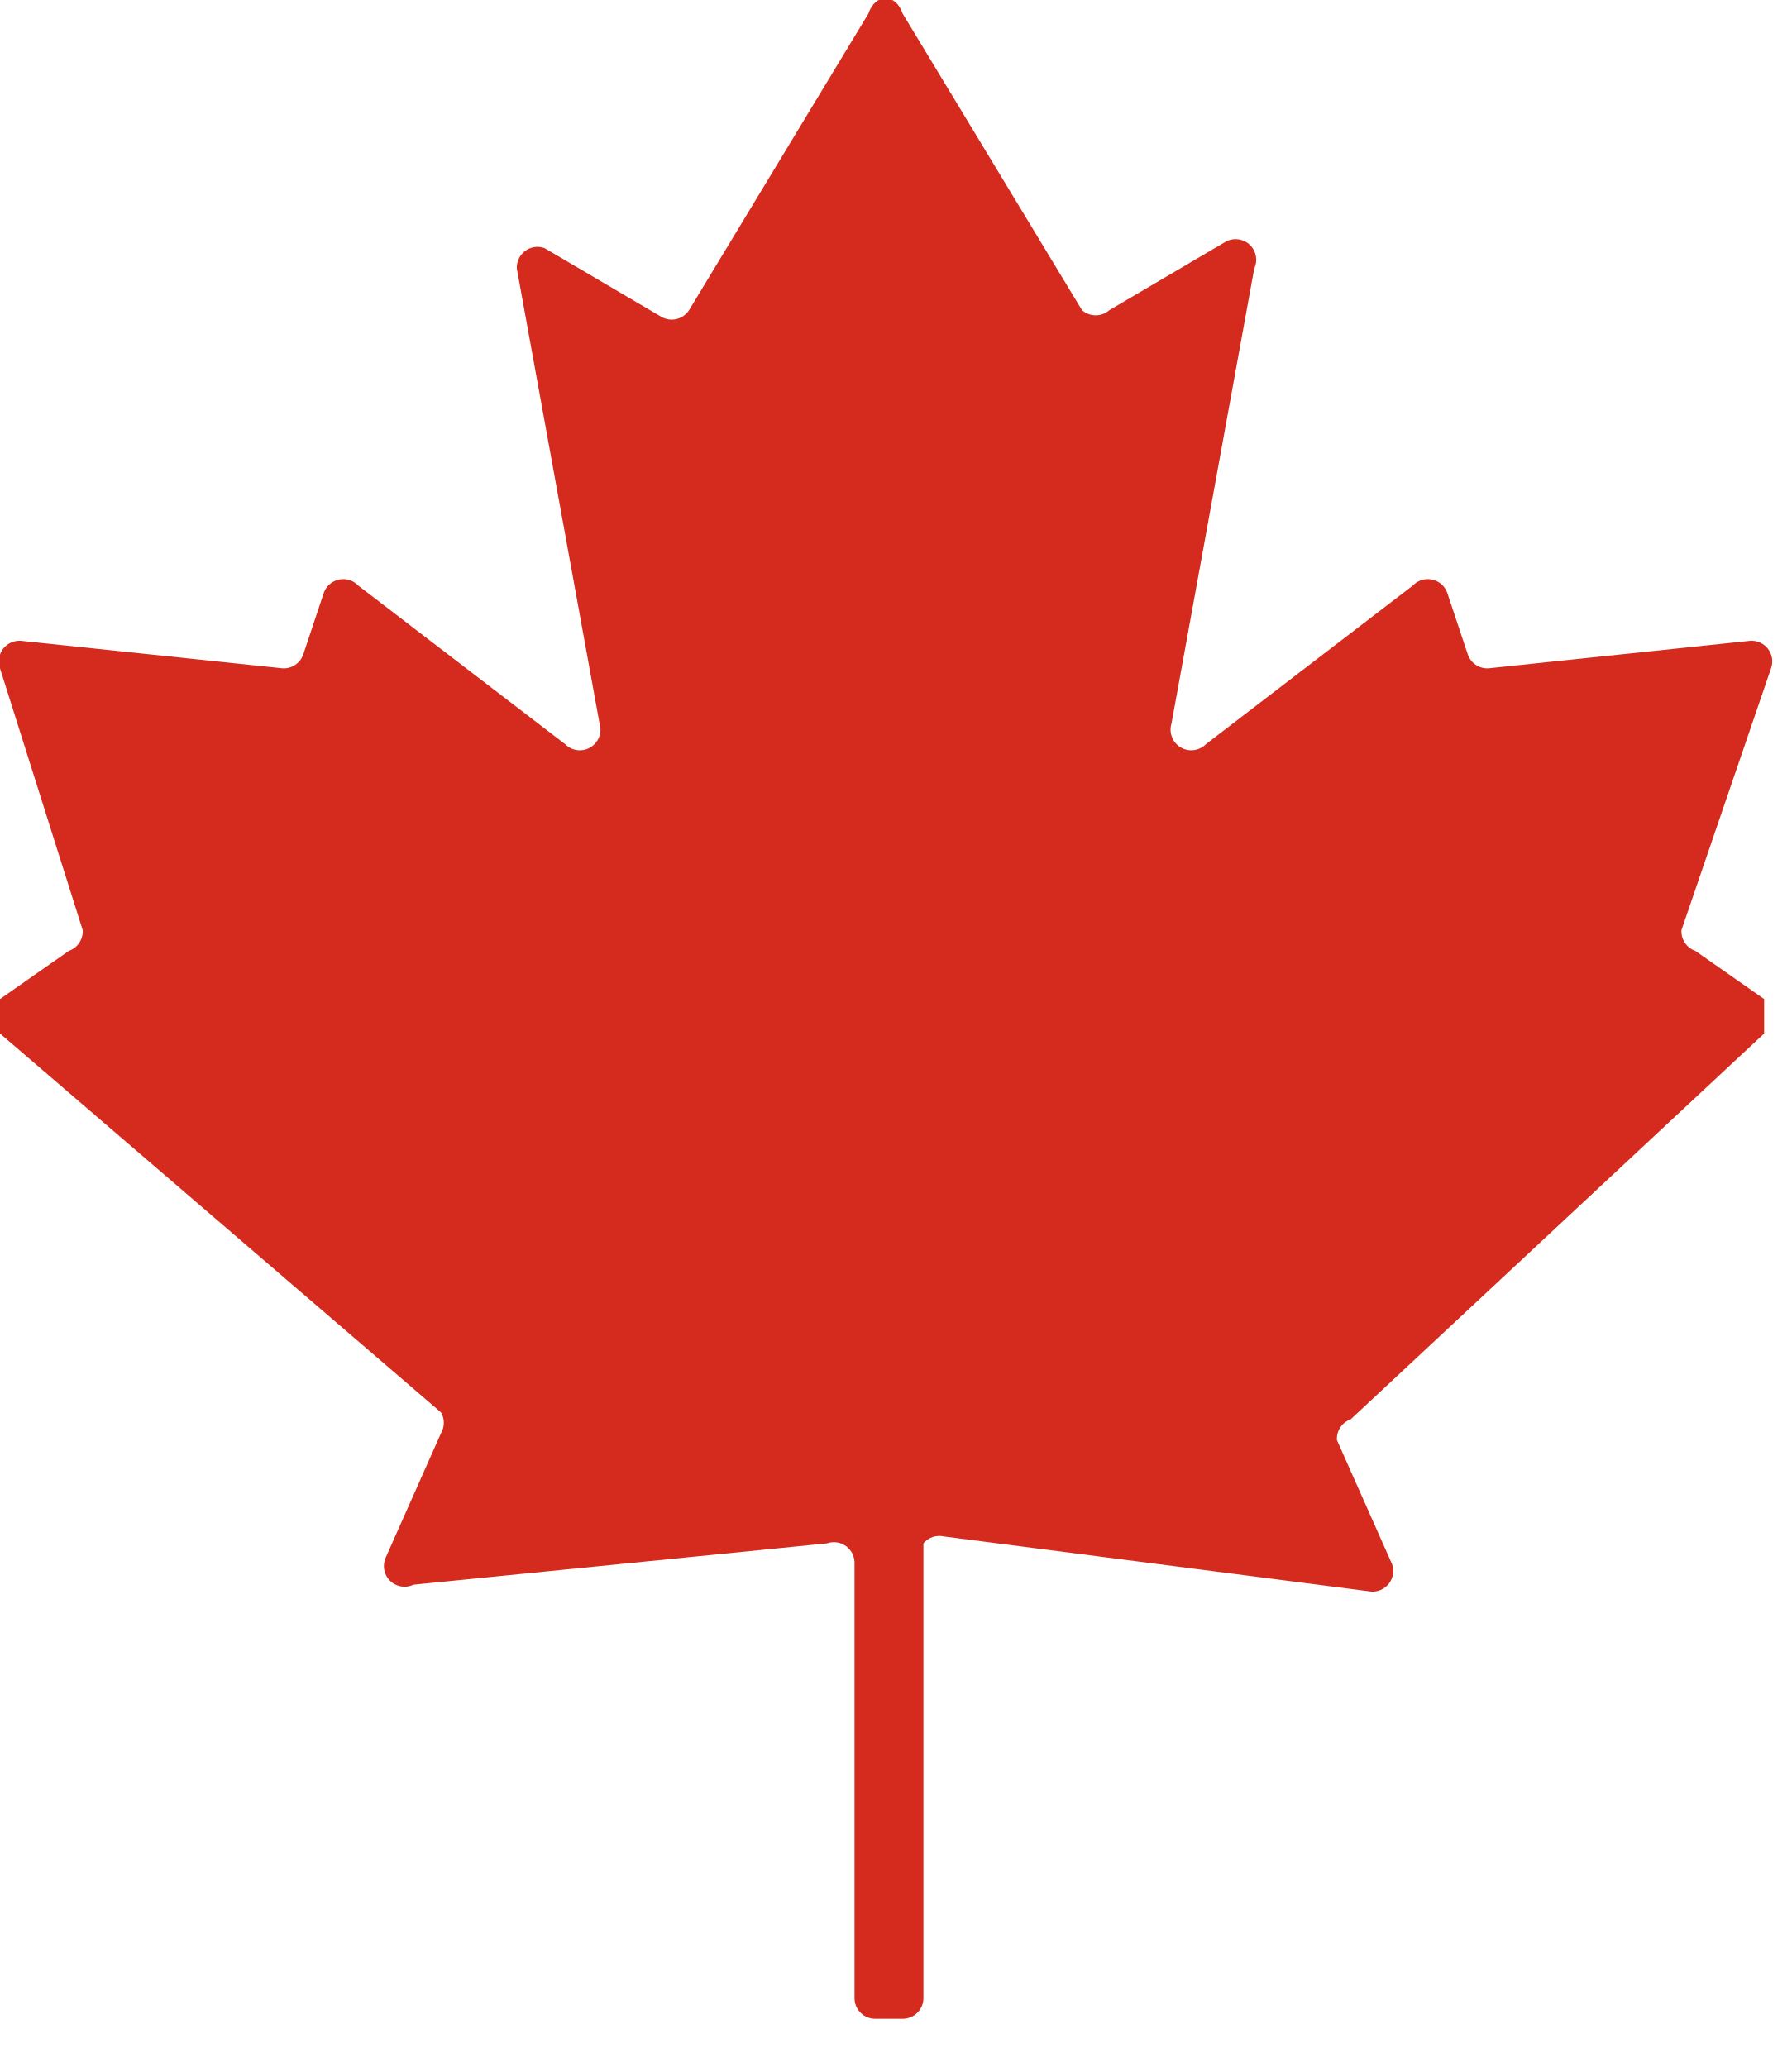
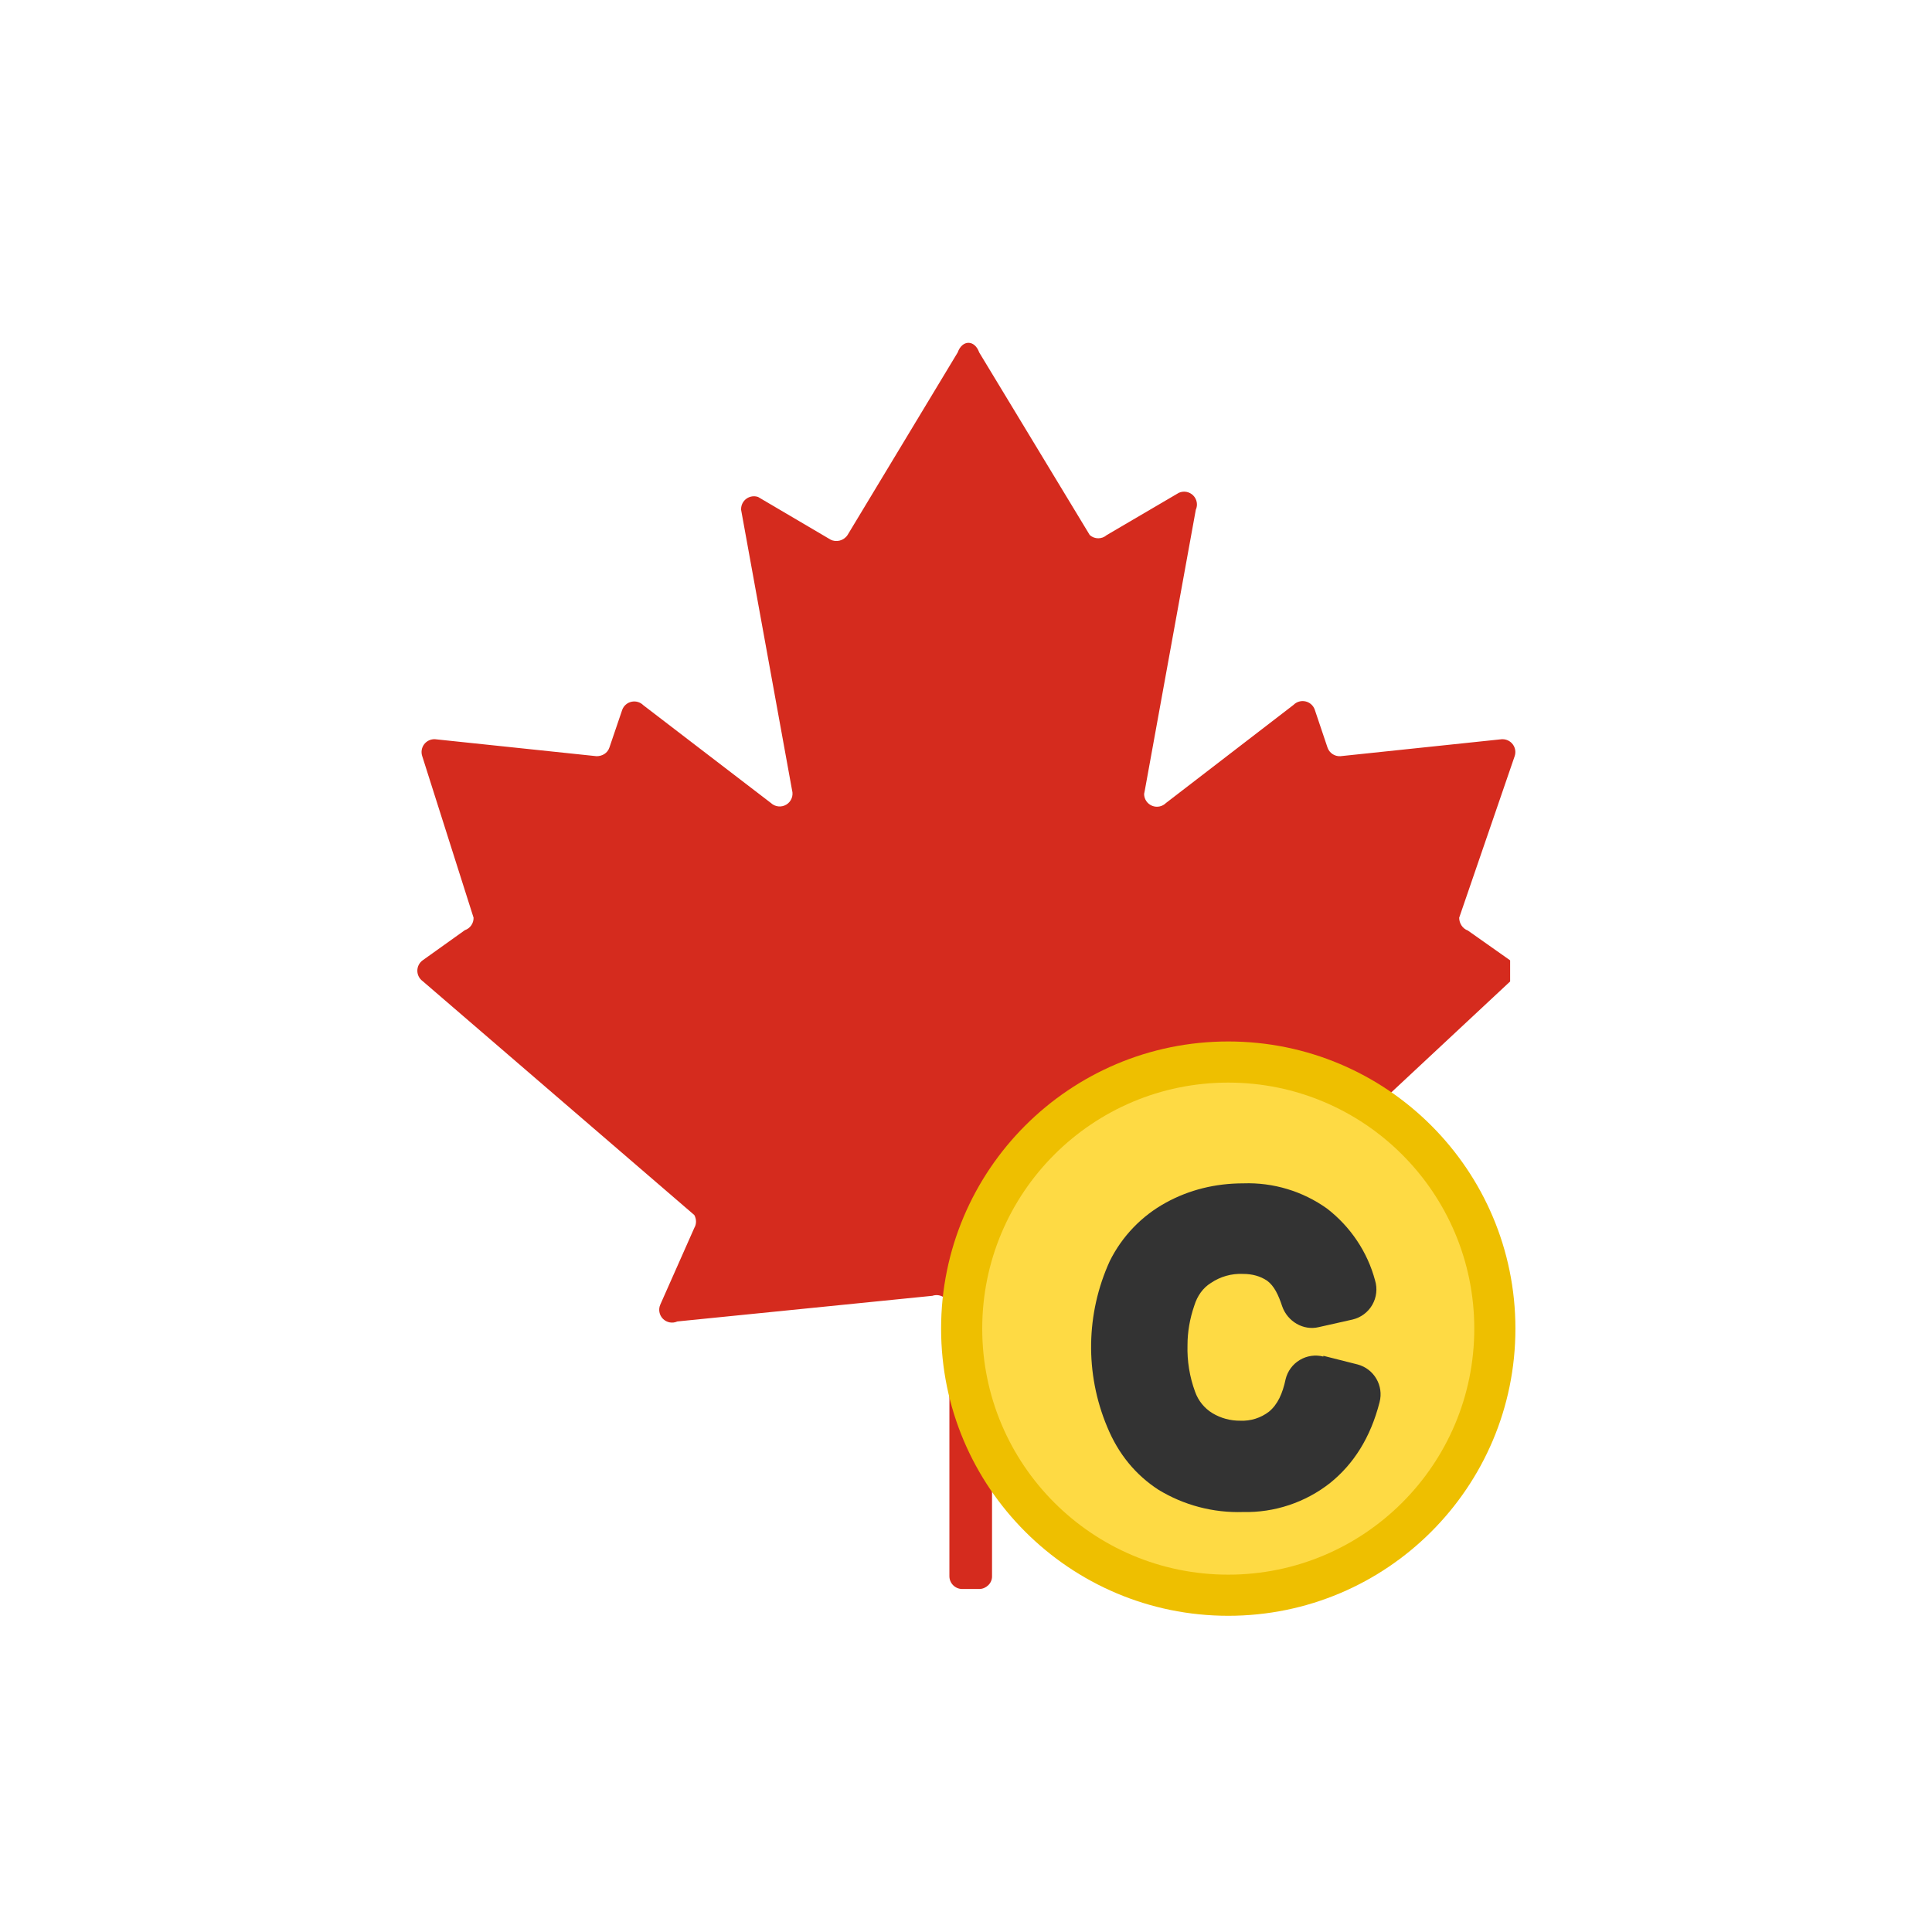
- <svg xmlns="http://www.w3.org/2000/svg" width="26" height="30" fill="none">
-   <path d="M10 4.5L12.6.2c.1-.3.4-.3.5 0l2.6 4.3a.3.3 0 00.4 0l1.7-1a.3.3 0 01.4.4L17 10.5a.3.3 0 00.5.3l3-2.3a.3.3 0 01.5.1l.3.9a.3.3 0 00.3.2l3.8-.4a.3.3 0 01.3.4l-1.3 3.8a.3.3 0 00.2.3l1 .7v.5l-6 5.6a.3.3 0 00-.2.3l.8 1.8a.3.3 0 01-.3.4l-6.2-.8a.3.3 0 00-.3.1V29a.3.3 0 01-.3.3h-.4a.3.3 0 01-.3-.3v-6.3a.3.3 0 00-.4-.3L6 23a.3.3 0 01-.4-.4l.8-1.8a.3.3 0 000-.3L0 15a.3.3 0 010-.5l1-.7a.3.3 0 00.2-.3L0 9.7a.3.3 0 01.3-.4l3.8.4a.3.3 0 00.3-.2l.3-.9a.3.3 0 01.5-.1l3 2.3a.3.3 0 00.5-.3L7.5 3.9a.3.3 0 01.4-.3l1.7 1a.3.3 0 00.4-.1z" fill="#D52B1E" />
+ <svg xmlns="http://www.w3.org/2000/svg" viewBox="0 0 512 512" fill-rule="evenodd" clip-rule="evenodd" stroke-linejoin="round" stroke-miterlimit="2">
+   <path d="M224.6 141.8l29.2-48.4c1.2-3.4 4.5-3.4 5.7 0l29.3 48.4a3.4 3.4 0 004.5 0l19.1-11.2a3.4 3.4 0 014.5 4.5l-13.5 74.3-.2 1a3.4 3.4 0 005.8 2.4l33.8-26a3.4 3.4 0 015.6 1.2l3.4 10.1a3.4 3.4 0 003.4 2.3l42.8-4.5h.2a3.4 3.4 0 013.2 4.5l-14.7 42.8c0 1.5.9 2.9 2.3 3.4l11.2 7.9v5.6l-67.5 63a3.4 3.4 0 00-2.3 3.4l9 20.3a3.4 3.4 0 01-3.3 4.5l-69.9-9c-1.2-.3-2.5.1-3.3 1.1v74.4c0 1.8-1.6 3.3-3.4 3.3H255a3.4 3.4 0 01-3.4-3.4v-70.9-.2a3.4 3.4 0 00-4.5-3.2l-67.6 6.8a3.4 3.4 0 01-4.5-4.5l9-20.3c.6-1 .6-2.3 0-3.4l-72-62a3.4 3.4 0 010-5.5l11.2-8a3.4 3.4 0 002.3-3.3l-13.6-42.8a3.4 3.4 0 013.4-4.5l42.8 4.5c1.5 0 2.9-.8 3.4-2.3l3.4-10a3.4 3.4 0 015.6-1.2l33.8 25.9a3.4 3.4 0 005.6-3.4l-13.5-74.3v-.2a3.4 3.4 0 014.5-3.2l19.2 11.3c1.5.8 3.5.3 4.5-1.2z" fill="#d52b1e" fill-rule="nonzero" />
+   <circle cx="325.5" cy="352.1" r="76.1" fill="#eebf00" />
+   <circle cx="325.5" cy="352.1" r="65.2" fill="#feda44" />
+   <path d="M350.7 359.5a8.2 8.2 0 00-10 6c-.8 3.8-2.1 6.7-4.4 8.6a11.6 11.6 0 01-7.6 2.4 14 14 0 01-7.4-2 10.9 10.9 0 01-4.6-5.7 33 33 0 01-2-12.3c0-3.5.6-7 1.8-10.5.8-2.6 2.3-4.7 4.4-6a14 14 0 018.5-2.4c2.5 0 4.6.6 6.4 1.8 1.9 1.4 3 3.8 4 6.8 1.4 4 5.6 6.5 9.7 5.5l8.9-2a8.2 8.2 0 006-10.4c-2-7.5-6.5-14.2-12.7-19a36 36 0 00-22.2-6.7c-7.4 0-14.3 1.7-20.5 5.1a35.8 35.8 0 00-14.9 15.5 54.8 54.8 0 00-.7 43.9c3 7.3 7.6 12.8 13.6 16.7a40.6 40.6 0 0022.4 5.9c8.3.2 16.5-2.5 23.1-7.7 6.2-5 10.7-12 13.1-21.4a8.2 8.2 0 00-5.8-10l-9.1-2.3v.2z" fill="#333" fill-rule="nonzero" />
</svg>
